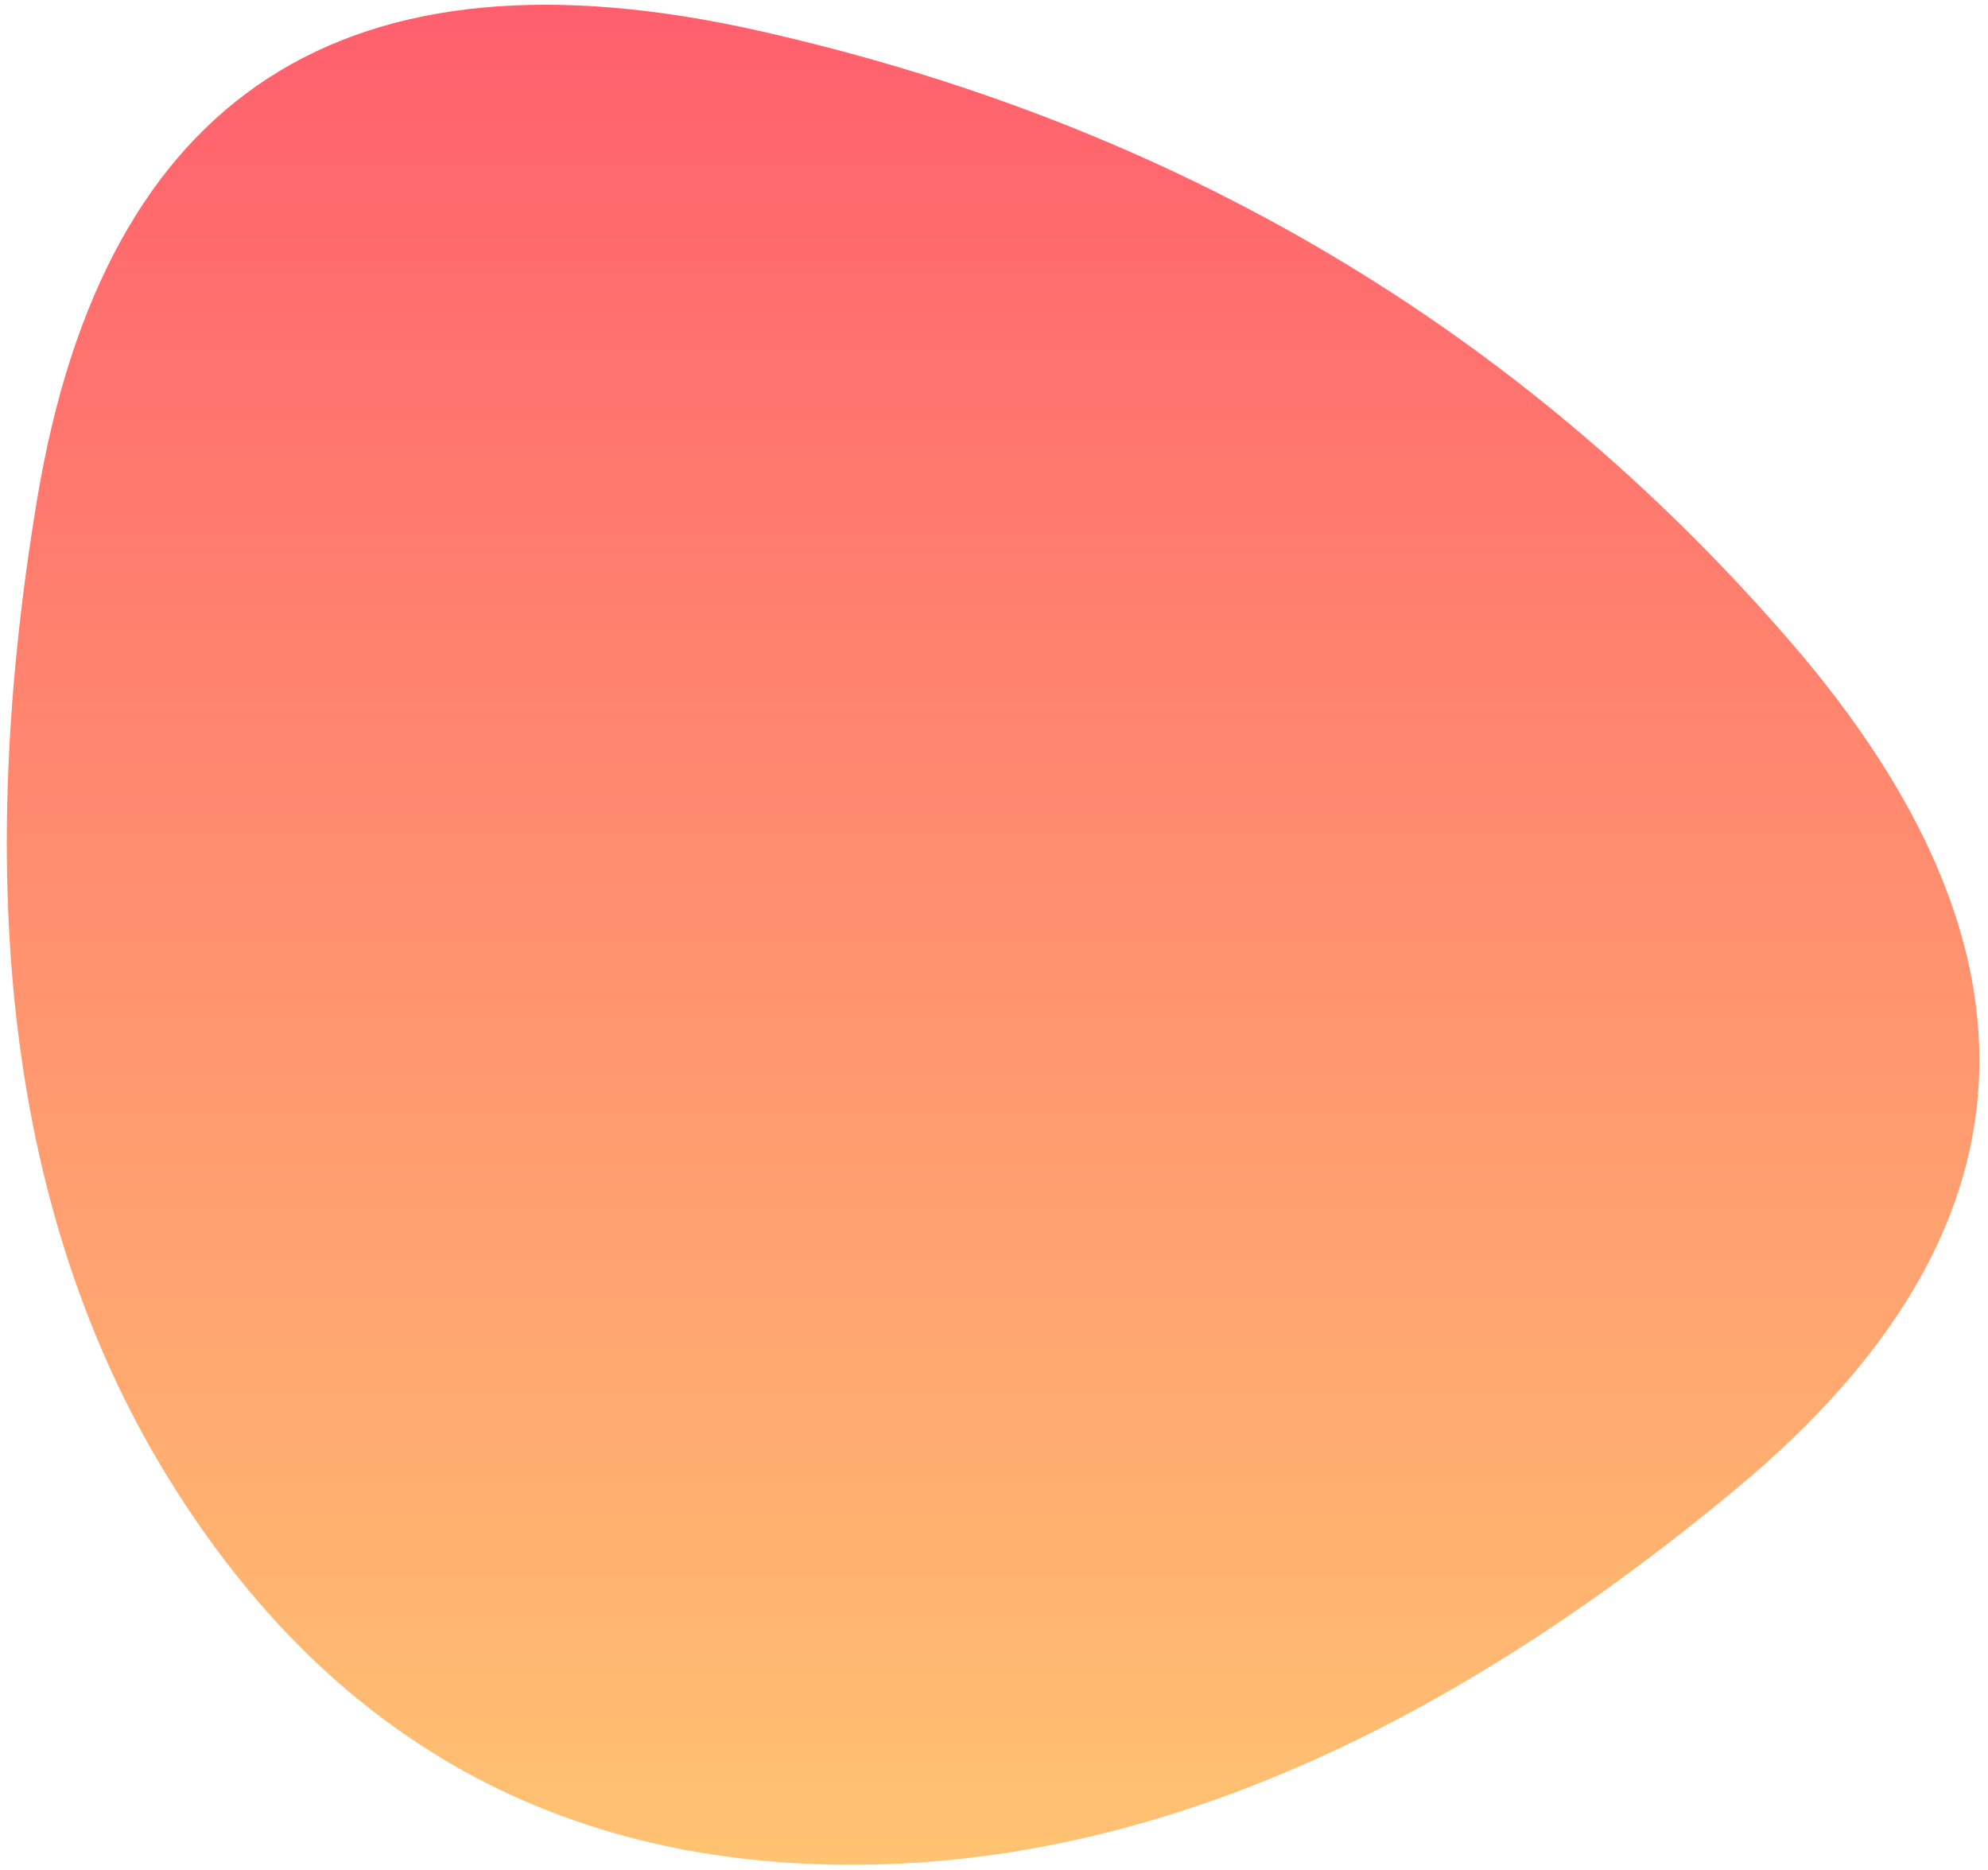
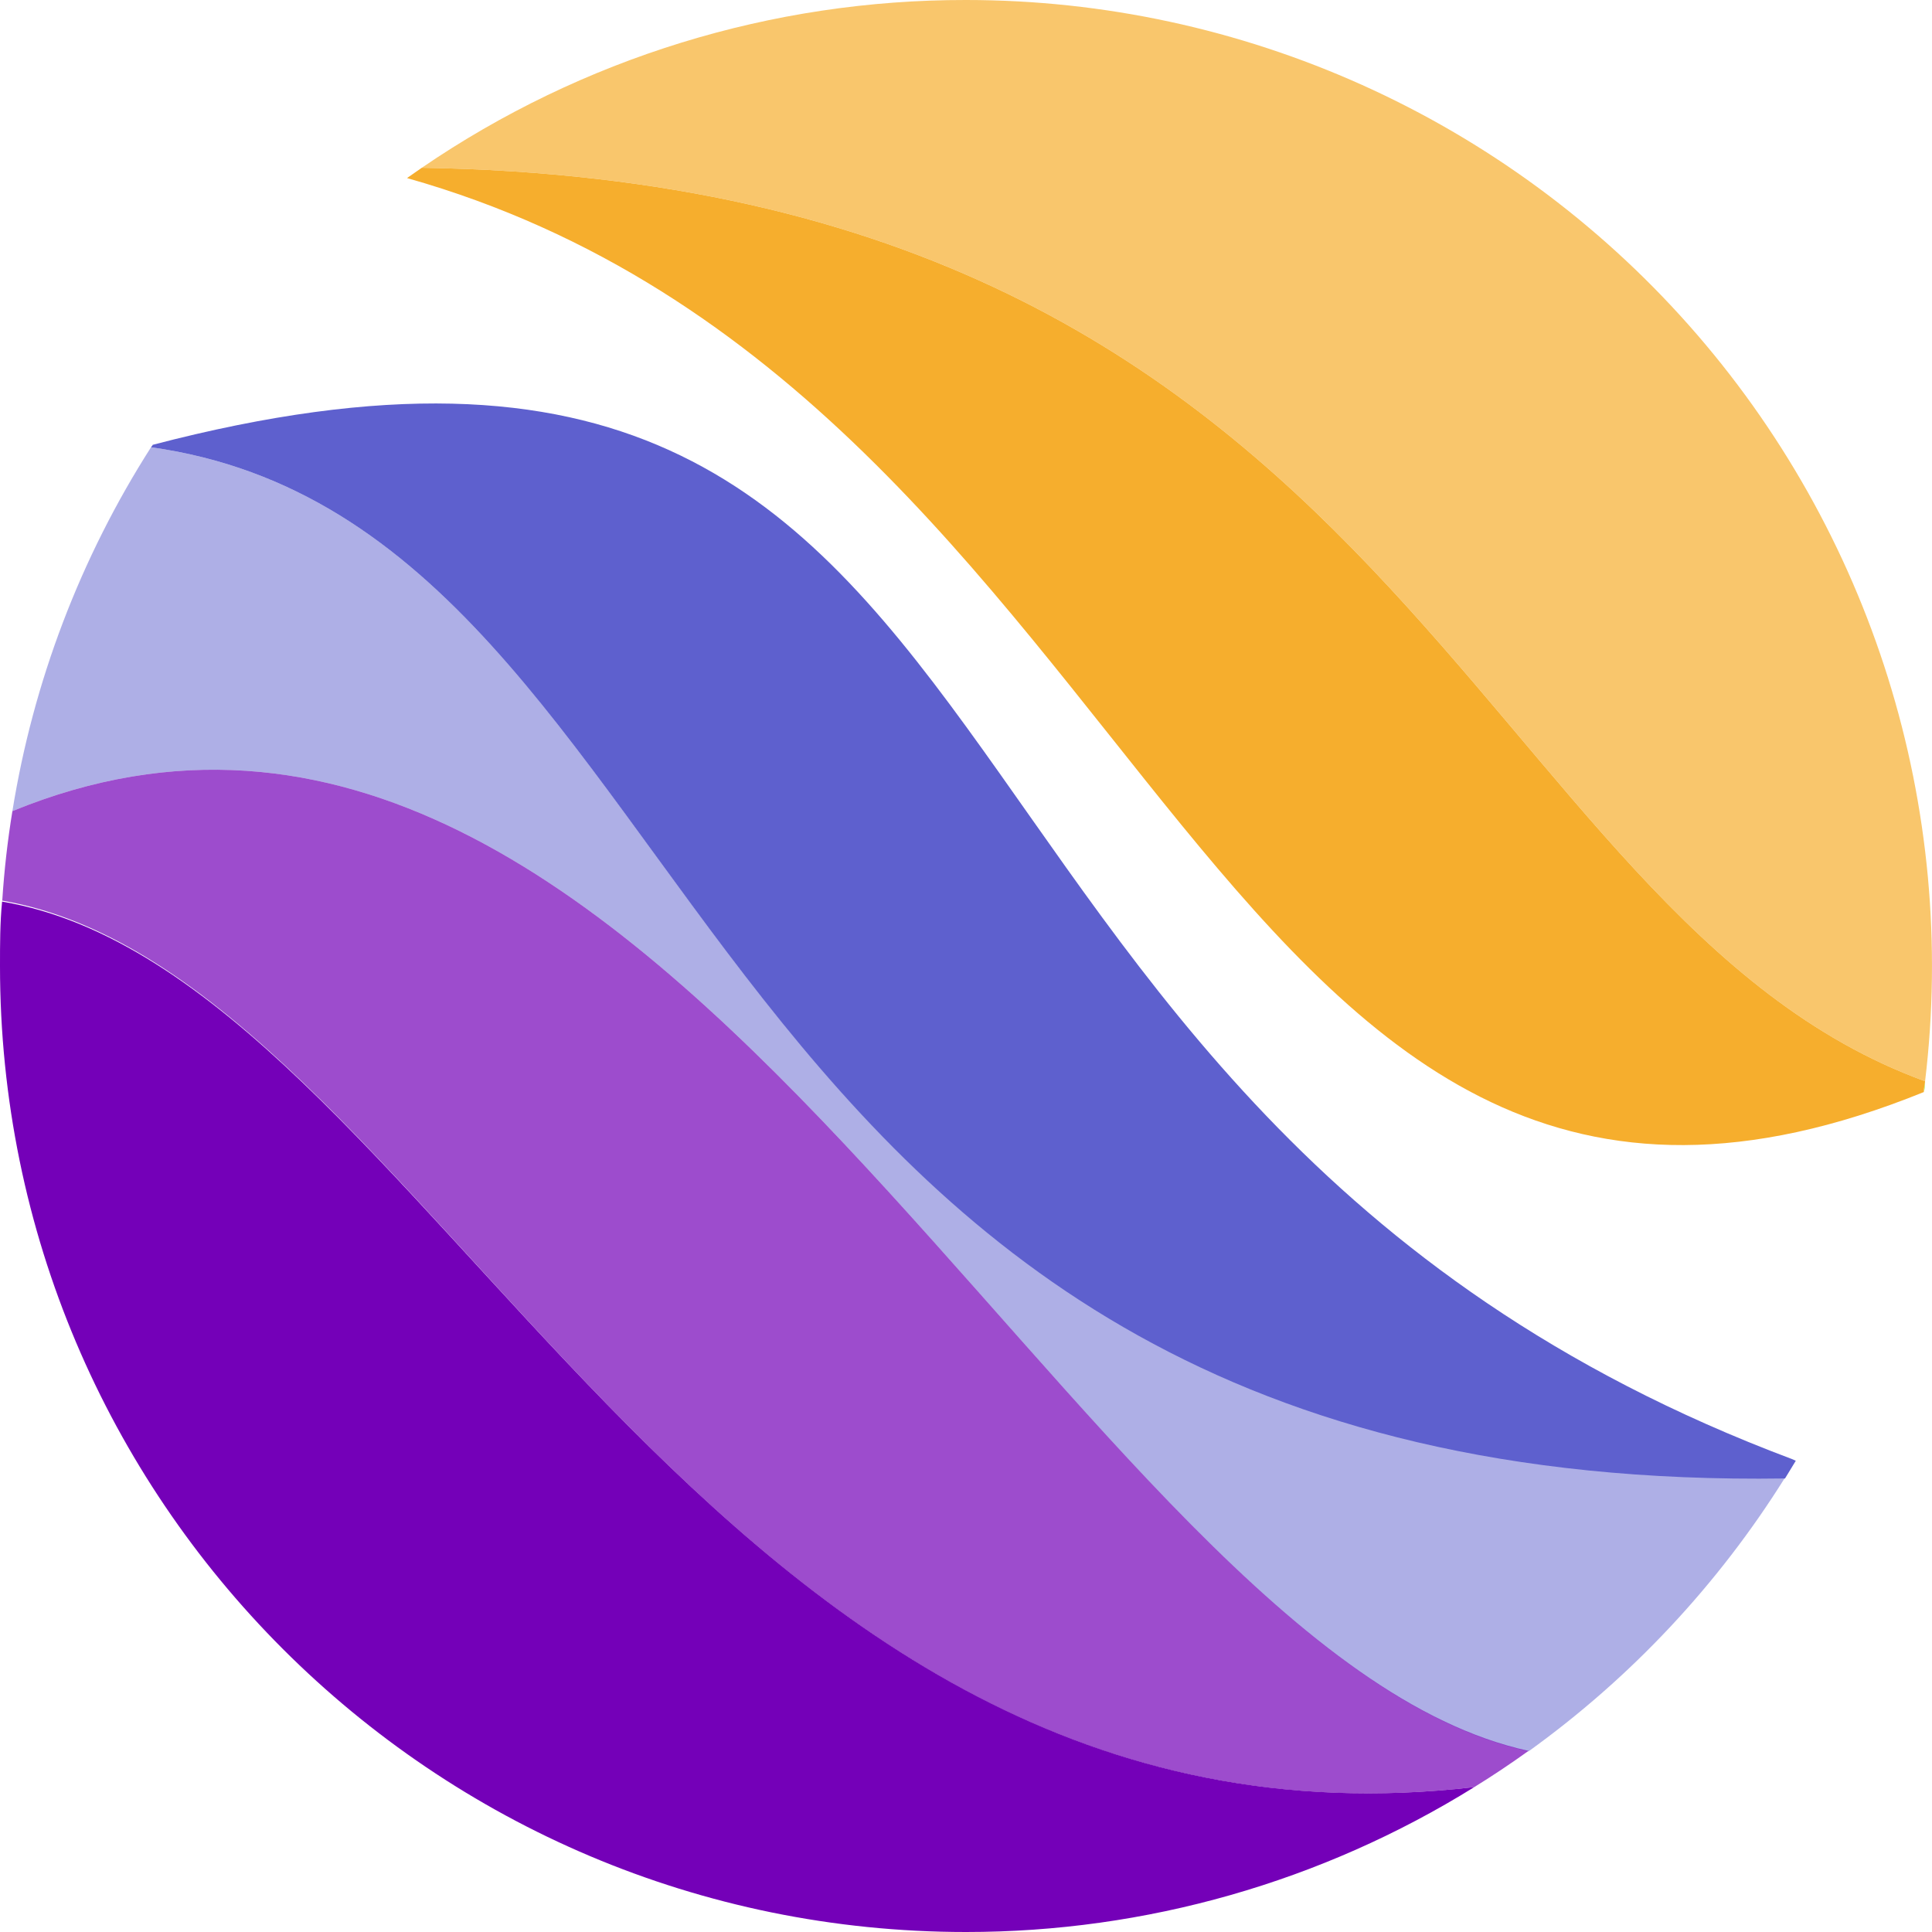
- <svg xmlns="http://www.w3.org/2000/svg" width="117" height="110" viewBox="0 0 117 110" fill="none">
-   <path d="M102.282 87.513C84.385 102.427 66.874 109.829 49.75 109.719C32.626 109.608 19.424 102.151 10.144 87.347C0.864 72.543 -1.787 53.209 2.19 29.346C6.167 5.483 20.363 -3.686 44.779 1.837C69.194 7.361 89.356 19.293 105.265 37.632C121.174 55.971 120.18 72.598 102.282 87.513Z" fill="url(#paint0_linear)" />
+ <svg xmlns="http://www.w3.org/2000/svg" viewBox="0 0 120 120">
  <defs>
-     <linearGradient id="paint0_linear" x1="0.4" y1="0.28" x2="0.4" y2="109.72" gradientUnits="userSpaceOnUse">
-       <stop stop-color="#FF5F6D" />
-       <stop offset="1" stop-color="#FFC371" />
-     </linearGradient>
+     <style>.cls-1{fill:none;}.cls-2,.cls-6{fill:#5e60ce;}.cls-3{fill:#9eff5e;}.cls-4,.cls-5{fill:#f6ae2d;}.cls-5,.cls-7{opacity:0.7;}.cls-6{opacity:0.5;}.cls-7,.cls-8{fill:#7400b8;}</style>
  </defs>
+   <g id="Camada_2" data-name="Camada 2">
+     <g id="Camada_2-2" data-name="Camada 2">
+       <path class="cls-1" d="M25.28,11.06A60.37,60.37,0,0,0,9.48,27.63c58-15.17,42.81,40.84,101.81,63l.25.11a59.69,59.69,0,0,0,7.95-22.9C71.91,76.06,57.5,27,25.28,11.06Z" />
+       <path class="cls-2" d="M9.48,27.63c0,.05,0,0-.1.15,35.58,5,32,65.07,101.49,64.05l.67-1.1-.25-.11C52.29,68.47,67.47,12.46,9.48,27.63Z" />
+       <path class="cls-3" d="M119.57,67.16c0,.22,0,.45-.08.67" />
+       <path class="cls-4" d="M26.2,10.42l-.92.64C72.45,24.4,74.94,85.89,119.49,67.83c0-.22.06-.45.08-.67C91.15,56.79,87.33,11.41,26.2,10.42Z" />
+       <path class="cls-5" d="M119.57,67.16A60,60,0,0,0,60,0,59.76,59.76,0,0,0,26.2,10.42C87.33,11.41,91.15,56.79,119.57,67.16Z" />
+       <path class="cls-6" d="M94.94,108.78a60.28,60.28,0,0,0,15.93-17c-69.5,1-65.91-59-101.49-64A59.55,59.55,0,0,0,.77,50.38C41.24,33.8,66.66,102.59,94.94,108.78Z" />
+       <path class="cls-7" d="M.77,50.38Q.32,53.13.14,55.94v0C26.61,60.49,43.49,116.59,91.57,111c1.15-.71,2.27-1.46,3.37-2.25C66.66,102.59,41.24,33.8.77,50.38Z" />
+       <path class="cls-8" d="M60,120a59.77,59.77,0,0,0,31.57-9c-48.08,5.56-65-50.54-91.44-55C0,57.31,0,58.65,0,60A60,60,0,0,0,60,120Z" />
+     </g>
+   </g>
</svg>
